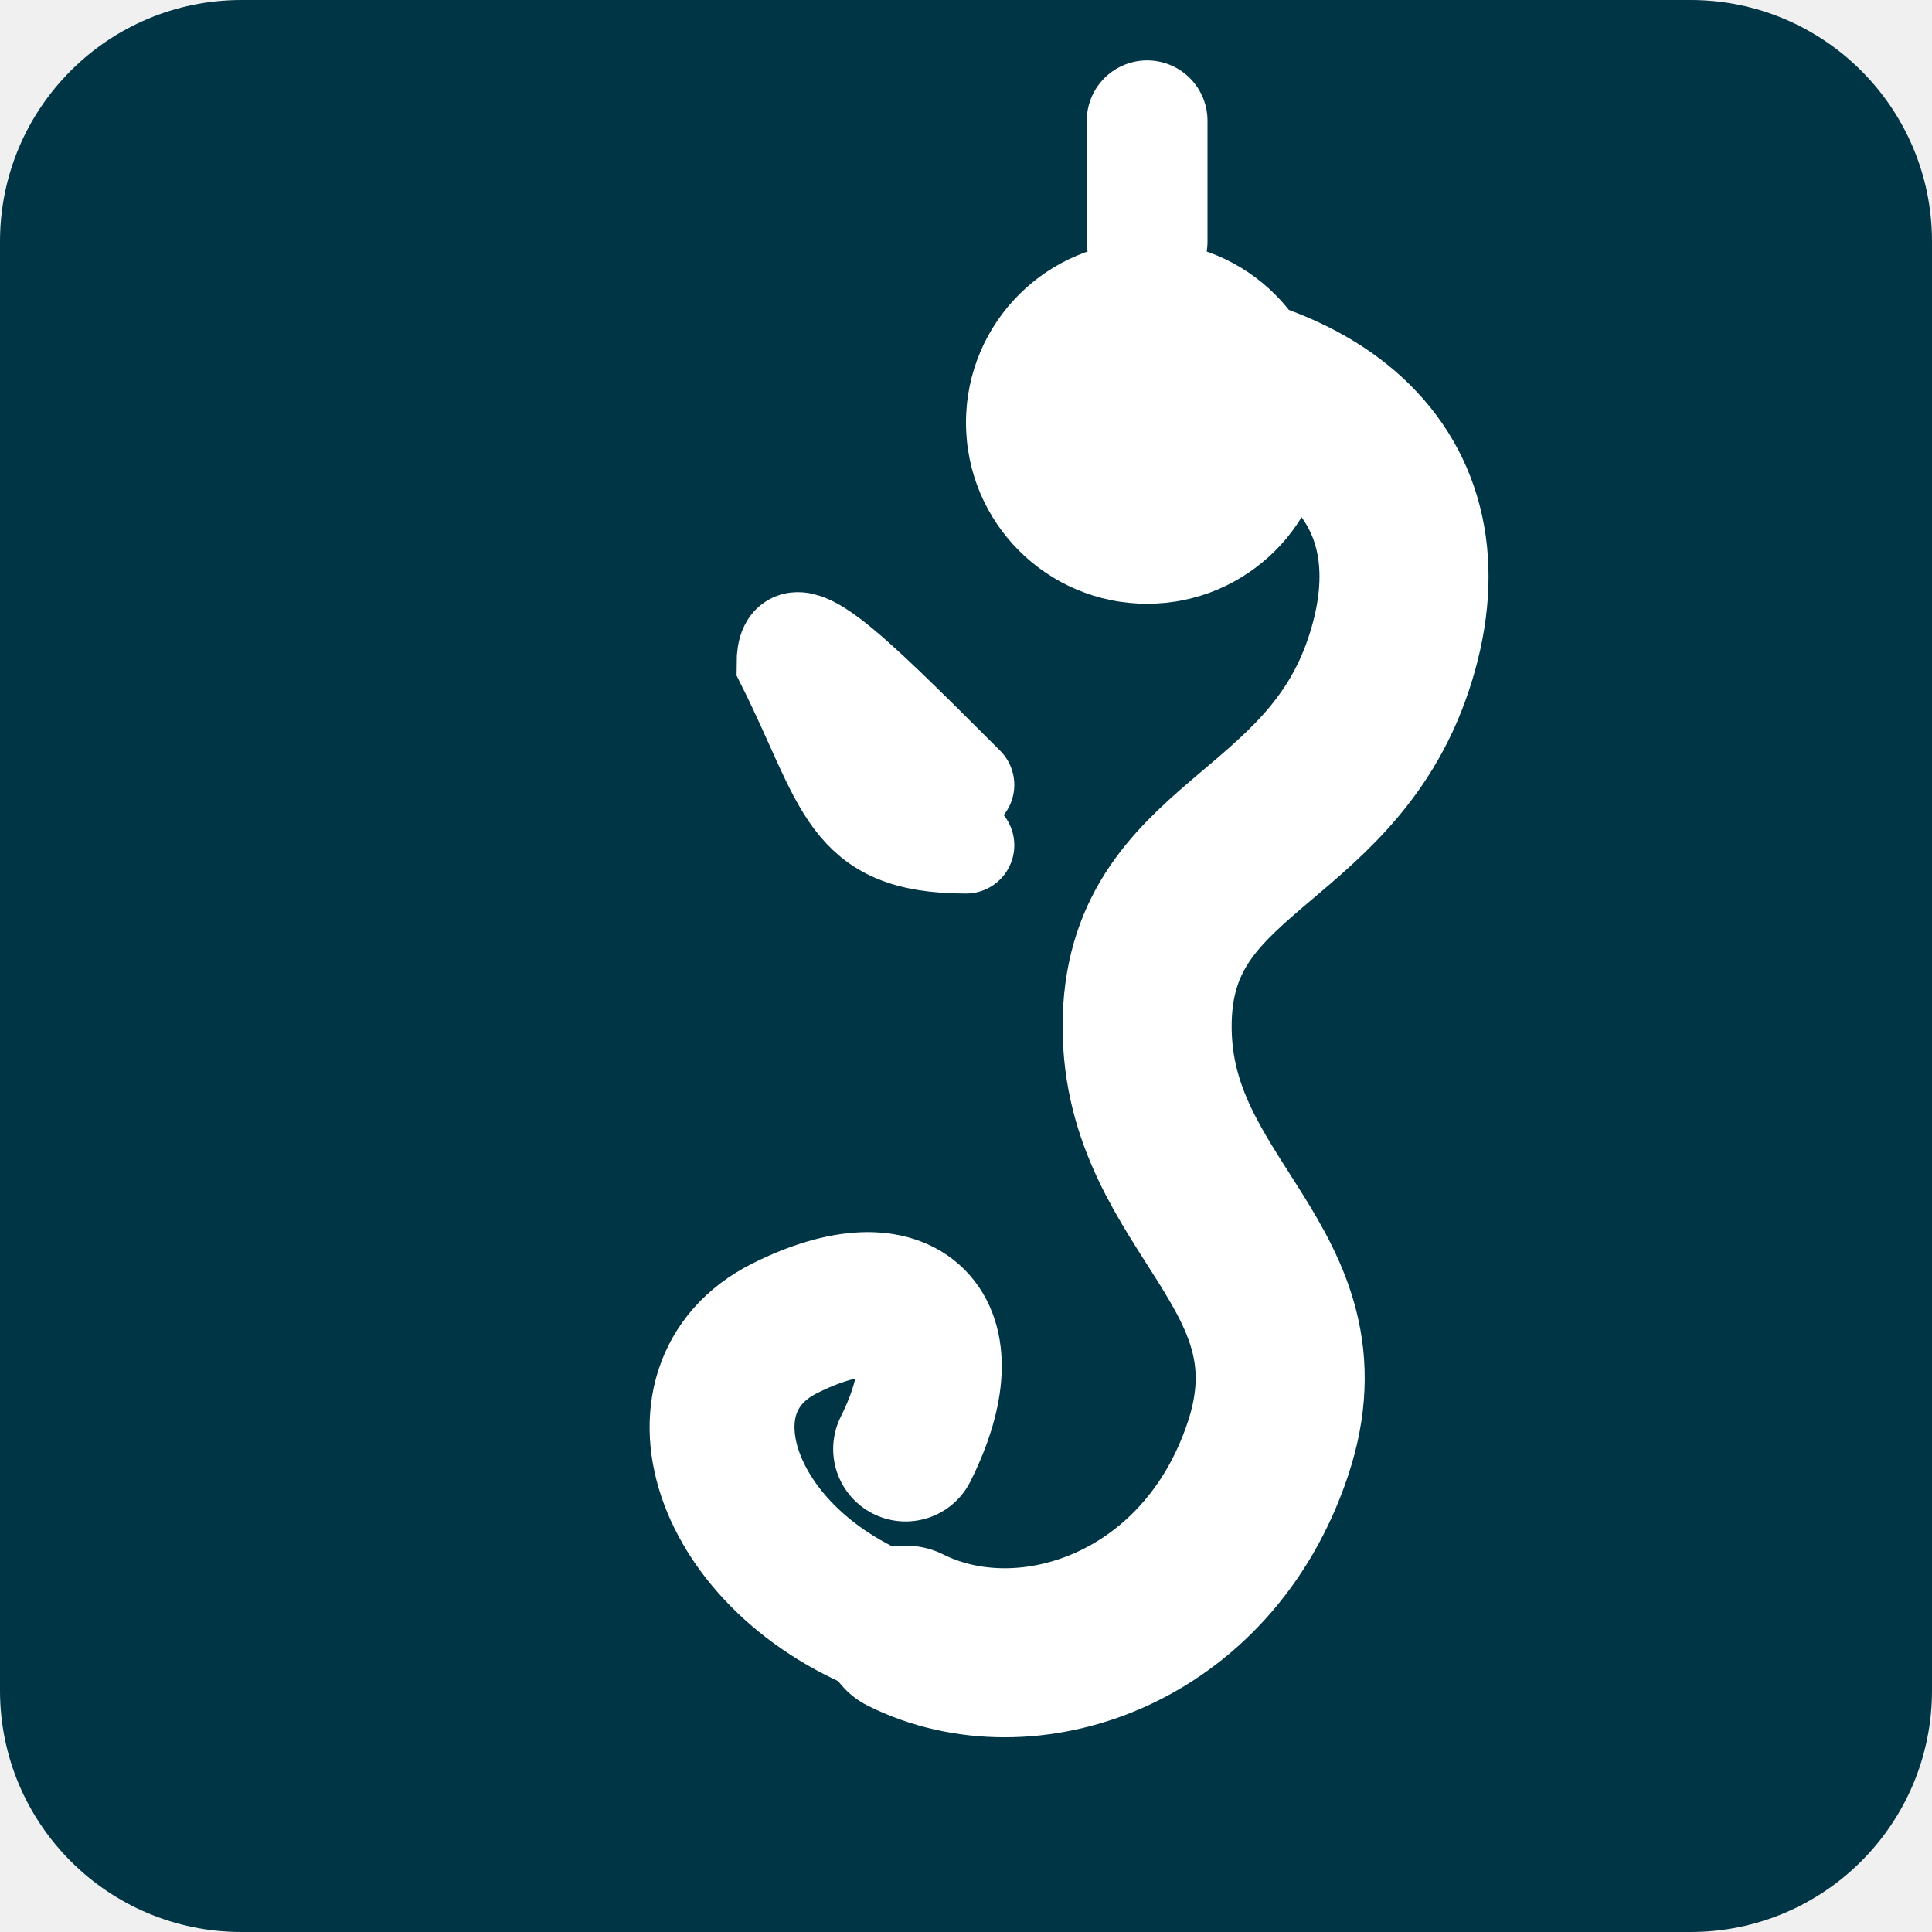
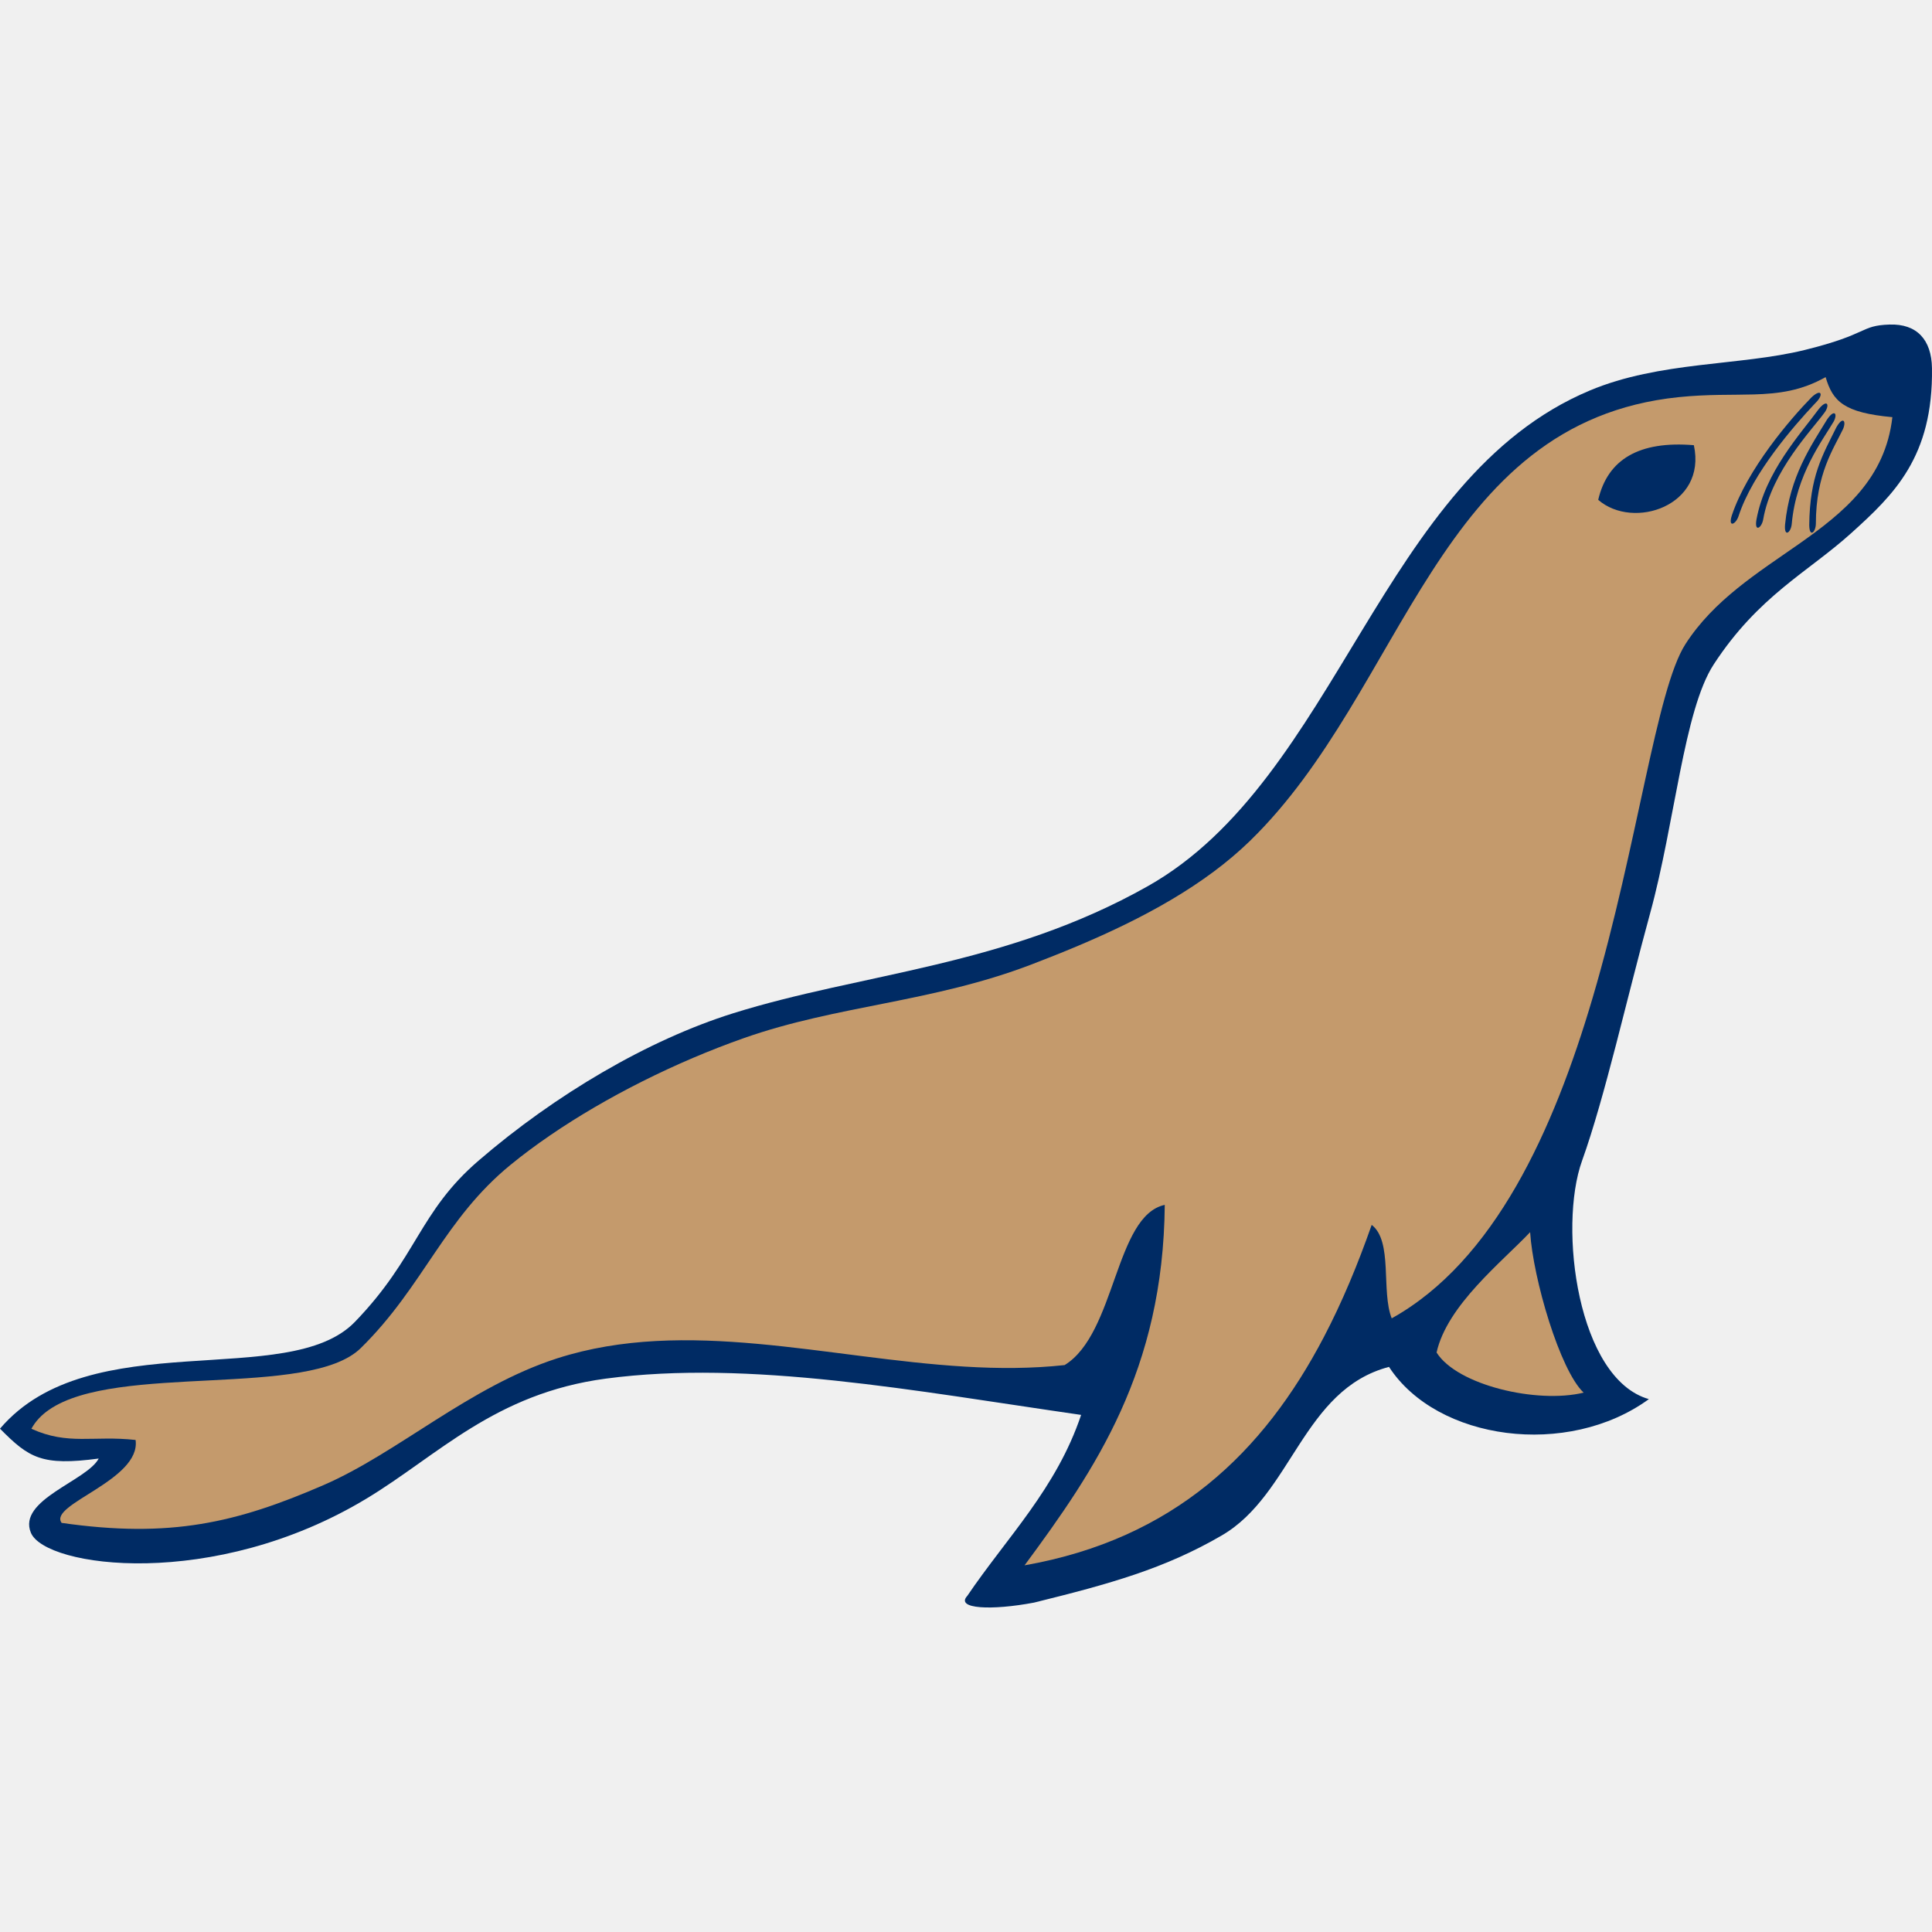
- <svg xmlns="http://www.w3.org/2000/svg" viewBox="0 0 16 16">
-   <rect width="16" height="16" rx="2" fill="#003545" />
-   <path d="M9 3C11 3 12 4 11.5 5.5C11 7 9.5 7 9.5 8.5C9.5 10 11 10.5 10.5 12C10 13.5 8.5 14 7.5 13.5" fill="none" stroke="white" stroke-width="1.4" stroke-linecap="round" />
-   <circle cx="9.5" cy="3.5" r="1.5" fill="white" />
-   <line x1="9.5" y1="2" x2="9.5" y2="1" stroke="white" stroke-width="1" stroke-linecap="round" />
-   <path d="M8 6.5C7 5.5 6.5 5 6.5 5.5C7 6.5 7 7 8 7" fill="none" stroke="white" stroke-width="0.8" stroke-linecap="round" />
-   <path d="M7.5 13.5C6 13 5.5 11.5 6.5 11C7.5 10.5 8 11 7.5 12" fill="none" stroke="white" stroke-width="1.2" stroke-linecap="round" />
+ <svg xmlns="http://www.w3.org/2000/svg" width="16" height="16" viewBox="0 -43 256 256" version="1.1" preserveAspectRatio="xMidYMid" fill="#000000">
+   <g id="SVGRepo_bgCarrier" stroke-width="0" />
+   <g id="SVGRepo_tracerCarrier" stroke-linecap="round" stroke-linejoin="round" />
+   <g id="SVGRepo_iconCarrier">
+     <g>
+       <path d="M250.383,0.004 C246.426,0.131 247.677,1.271 239.128,3.375 C230.496,5.499 219.95,4.848 210.654,8.746 C182.903,20.385 177.335,60.163 152.107,74.412 C133.249,85.064 114.224,85.913 97.119,91.273 C85.878,94.798 73.581,102.027 63.396,110.804 C55.491,117.619 55.285,123.611 47.025,132.158 C38.189,141.301 11.91,132.313 0,146.306 C3.837,150.185 5.519,151.272 13.08,150.265 C11.514,153.232 2.287,155.732 4.093,160.097 C5.994,164.69 28.302,167.803 48.582,155.559 C58.026,149.857 65.549,141.639 80.258,139.677 C99.292,137.14 121.219,141.304 143.254,144.482 C139.986,154.224 133.427,160.702 128.172,168.461 C126.545,170.214 131.44,170.41 137.025,169.351 C147.072,166.867 154.312,164.866 161.894,160.453 C171.209,155.03 172.621,141.128 184.05,138.12 C190.418,147.907 207.737,150.219 218.484,142.391 C209.054,139.721 206.448,119.649 209.631,110.804 C212.646,102.431 215.625,89.038 218.662,77.971 C221.922,66.085 223.125,51.104 227.07,45.049 C233.007,35.94 239.566,32.812 245.26,27.675 C250.955,22.539 256.167,17.539 255.996,5.785 C255.941,2 253.983,-0.111 250.383,0.004 L250.383,0.004 Z" fill="#002B64" />
+       <path d="M241.905,6.968 C242.854,10.2 244.337,11.684 250.75,12.277 C249.813,20.407 244.39,24.855 238.309,29.121 C232.957,32.874 227.095,36.488 223.328,42.351 C219.468,48.356 217.018,68.91 211.034,89.208 C205.861,106.747 198.05,124.088 184.409,131.687 C182.984,128.1 184.591,121.479 181.756,119.303 C179.922,124.534 177.849,129.525 175.42,134.164 C167.416,149.462 155.565,160.917 135.76,164.415 C145.157,151.699 154.142,138.568 154.337,116.652 C147.724,118.083 147.864,133.704 141.069,137.88 C136.713,138.354 132.3,138.351 127.858,138.084 C109.618,136.991 90.907,131.509 73.844,136.984 C62.226,140.713 52.724,149.509 42.886,153.776 C31.323,158.791 22.566,160.853 8.168,158.791 C6.339,156.328 18.706,153.15 17.966,147.803 C12.331,147.18 9.059,148.545 4.16,146.32 C4.701,145.323 5.496,144.493 6.497,143.802 C15.475,137.587 40.977,142.334 47.801,135.633 C52.014,131.499 54.778,127.173 57.64,122.967 C60.415,118.886 63.283,114.919 67.654,111.343 C69.268,110.023 71.022,108.719 72.884,107.445 C80.332,102.348 89.546,97.725 98.613,94.538 C110.965,90.196 123.482,89.838 136.648,84.808 C144.781,81.699 153.626,77.86 160.835,72.487 C162.547,71.21 164.166,69.848 165.664,68.389 C186.25,48.321 190.331,12.921 222.449,9.622 C226.333,9.224 229.512,9.353 232.407,9.265 C235.742,9.165 238.695,8.778 241.905,6.968 Z M202.751,120.267 C203.134,126.402 206.696,138.574 209.84,141.532 C203.682,143.029 193.075,140.555 190.354,136.212 C191.752,129.941 199.028,124.207 202.751,120.267 Z" fill="#C49A6C" fill-rule="nonzero" />
+       <path d="M244.219,13.837 C242.981,16.434 240.611,19.781 240.611,26.391 C240.601,27.526 239.749,28.303 239.735,26.554 C239.799,20.094 241.509,17.301 243.325,13.631 C244.169,12.127 244.678,12.747 244.219,13.837 Z M242.972,12.859 C241.512,15.337 237.996,19.855 237.414,26.44 C237.307,27.569 236.389,28.268 236.528,26.523 C237.162,20.095 239.972,16.072 242.105,12.574 C243.072,11.152 243.527,11.814 242.972,12.859 Z M241.836,11.563 C240.172,13.908 234.76,19.335 233.628,25.849 C233.424,26.963 232.451,27.585 232.737,25.858 C233.908,19.504 238.574,14.51 240.993,11.207 C242.077,9.869 242.474,10.568 241.836,11.563 Z M240.822,10.117 L240.274,10.7 C237.854,13.294 232.232,19.622 230.359,25.415 C229.998,26.49 228.948,26.969 229.475,25.298 C231.527,19.172 237.178,12.574 240.037,9.645 C241.3,8.473 241.593,9.221 240.822,10.117 Z M211.772,23.232 C213.026,17.846 217.215,15.392 224.446,15.99 C226.191,24.03 216.426,27.273 211.772,23.232 Z" fill="#002B64" />
+     </g>
+   </g>
</svg>
